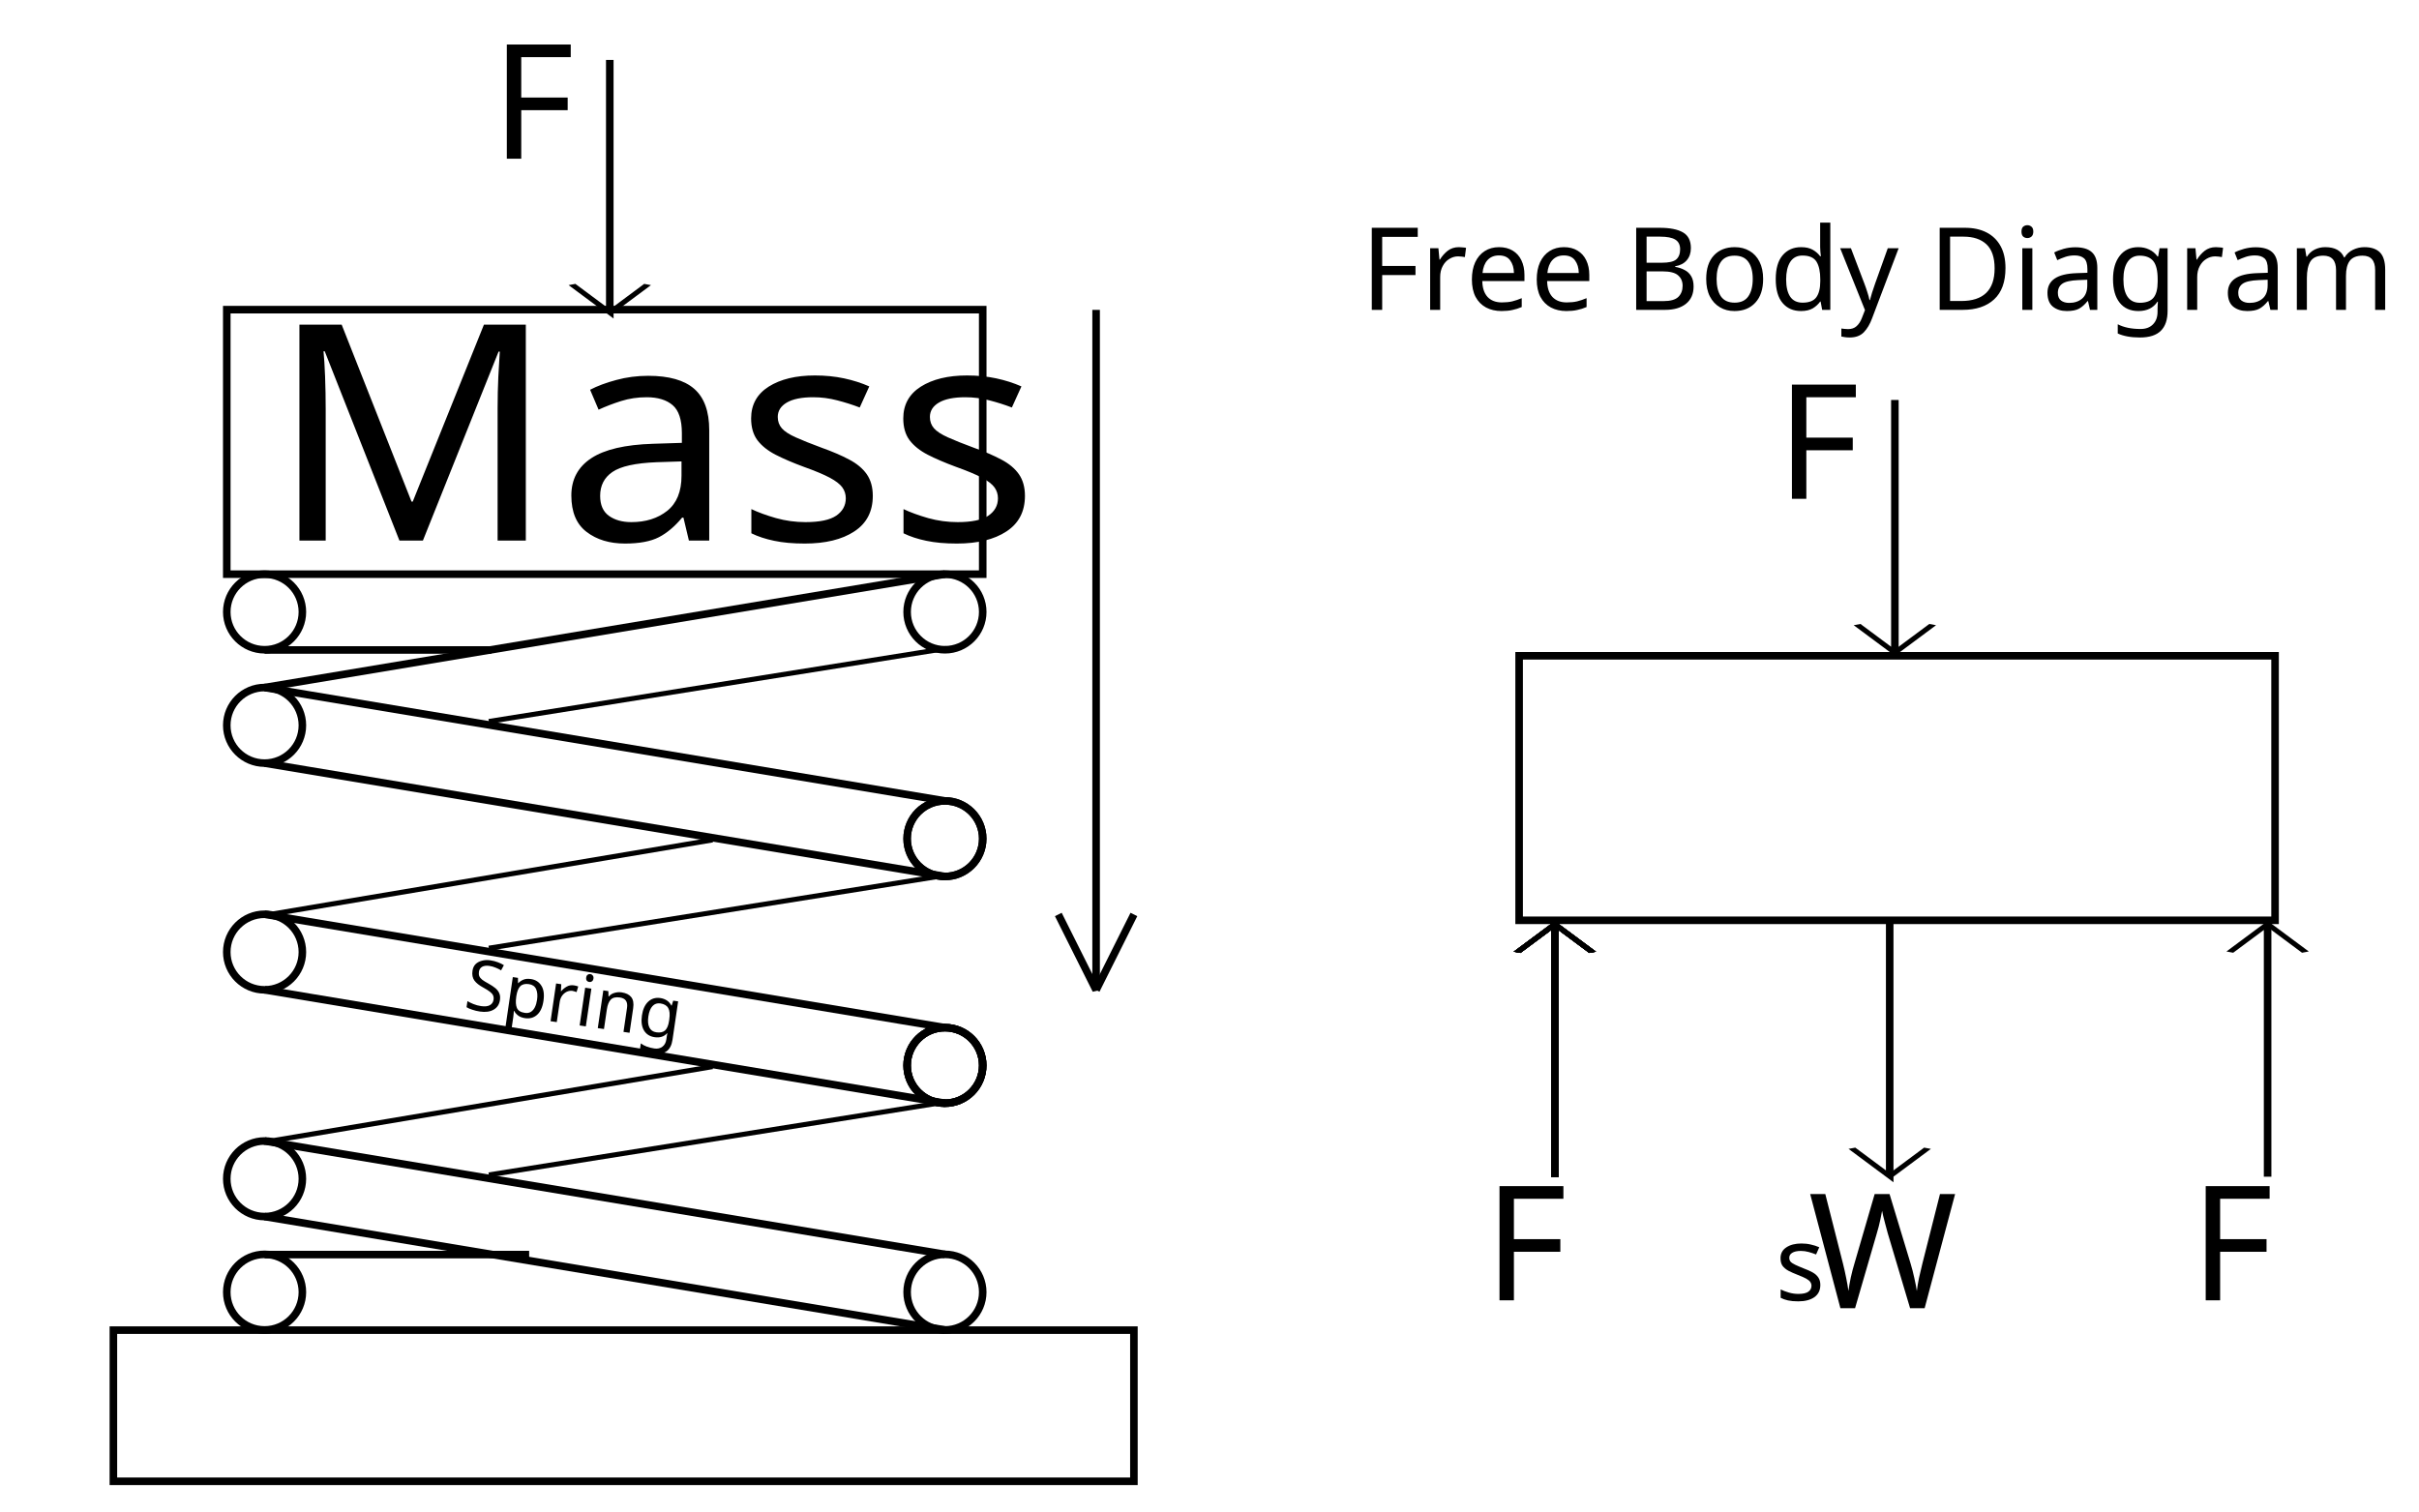
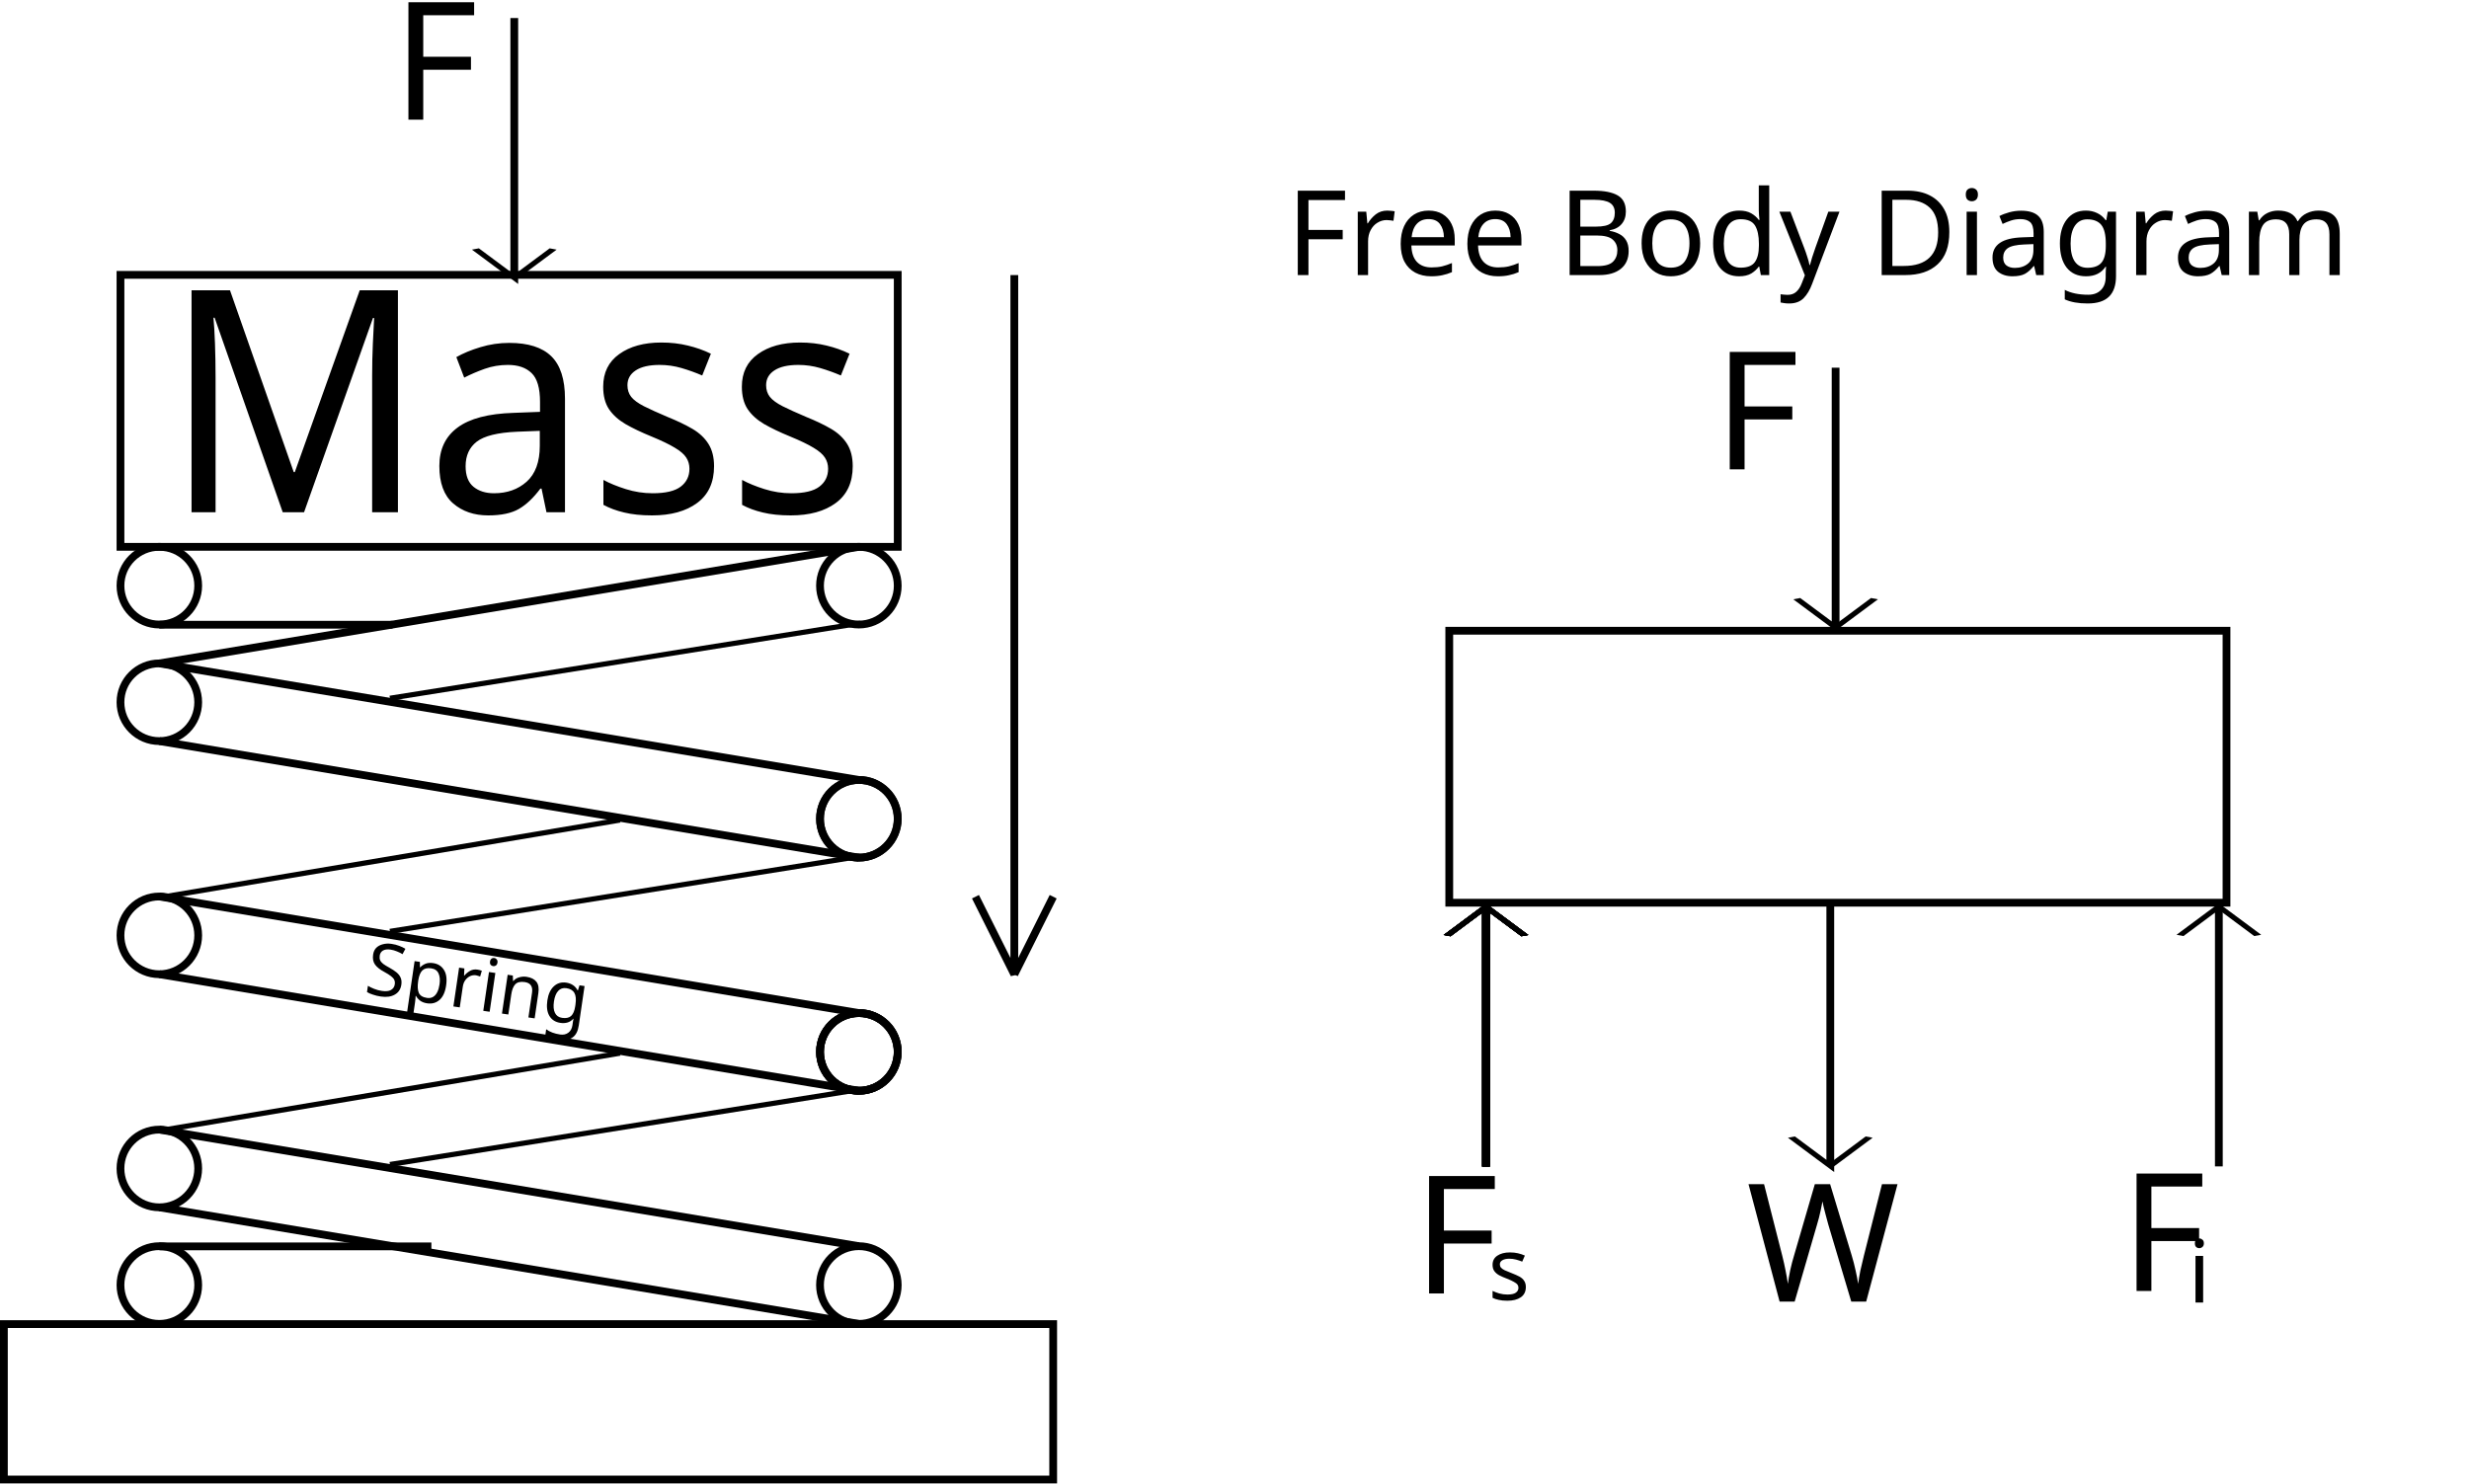
- <svg xmlns="http://www.w3.org/2000/svg" width="320" height="200">
-   <g>
-     <rect fill="none" id="canvas_background" height="402" width="582" y="-1" x="-1" />
+ <svg xmlns="http://www.w3.org/2000/svg" width="317.657" height="190.898" version="1.1" id="svg276">
+   <defs id="defs280" />
+   <text font-size="40px" font-style="normal" font-weight="normal" fill="#000000" font-family="Sans" id="text6735" y="-28.515" x="21.917" xml:space="preserve" />
+   <text font-size="40px" font-style="normal" font-weight="normal" fill="#000000" font-family="Sans" id="text6743" y="-24.252" x="19.43" xml:space="preserve" />
+   <rect fill="none" stroke="#000000" y="35.371" x="15.5" height="35" width="100" id="rect4025" />
+   <path fill="none" stroke="#000000" d="m 115.5,75.371 a 5,5 0 1 1 -10,0 5,5 0 1 1 10,0 z" id="path4625" />
+   <path fill="none" stroke="#000000" d="m 25.5,90.371 a 5,5 0 1 1 -10,0 5,5 0 1 1 10,0 z" id="path4627" />
+   <path fill="none" stroke="#000000" d="m 115.5,105.371 a 5,5 0 1 1 -10,0 5,5 0 1 1 10,0 z" id="path4629" />
+   <path fill="none" stroke="#000000" stroke-width="1px" id="path4848" d="m 110.5,70.371 c -90,15 -90,15 -90,15" />
+   <path fill="none" stroke="#000000" stroke-width="0.658px" id="path4850" d="m 110.671,80.2 c -60.502,9.658 -60.502,9.658 -60.502,9.658" />
+   <path fill="none" stroke="#000000" stroke-width="1px" id="path4852" d="M 20.5,85.371 C 110.5,100.371 110.5,100.371 110.5,100.371" />
+   <path fill="none" stroke="#000000" stroke-width="1px" id="path4854" d="M 20.5,95.371 C 110.5,110.371 110.5,110.371 110.5,110.371" />
+   <path fill="none" stroke="#000000" d="m 115.5,105.371 a 5,5 0 1 1 -10,0 5,5 0 1 1 10,0 z" id="path4625-1" />
+   <path fill="none" stroke="#000000" d="m 25.5,120.371 a 5,5 0 1 1 -10,0 5,5 0 1 1 10,0 z" id="path4627-3" />
+   <path fill="none" stroke="#000000" d="m 115.5,135.371 a 5,5 0 1 1 -10,0 5,5 0 1 1 10,0 z" id="path4629-5" />
+   <path fill="none" stroke="#000000" stroke-width="0.664px" id="path4848-7" d="m 79.762,105.531 c -59.43,10.008 -59.43,10.008 -59.43,10.008" />
+   <path fill="none" stroke="#000000" stroke-width="0.658px" id="path4850-1" d="m 110.671,110.2 c -60.502,9.658 -60.502,9.658 -60.502,9.658" />
+   <path fill="none" stroke="#000000" stroke-width="1px" id="path4852-5" d="m 20.5,115.371 c 90,15 90,15 90,15" />
+   <path fill="none" stroke="#000000" stroke-width="1px" id="path4854-7" d="m 20.5,125.371 c 90,15 90,15 90,15" />
+   <path fill="none" stroke="#000000" d="m 115.5,135.371 a 5,5 0 1 1 -10,0 5,5 0 1 1 10,0 z" id="path4629-55" />
+   <path fill="none" stroke="#000000" d="m 115.5,135.371 a 5,5 0 1 1 -10,0 5,5 0 1 1 10,0 z" id="path4625-1-7" />
+   <path fill="none" stroke="#000000" d="m 25.5,150.371 a 5,5 0 1 1 -10,0 5,5 0 1 1 10,0 z" id="path4627-3-9" />
+   <path fill="none" stroke="#000000" d="m 115.5,165.371 a 5,5 0 1 1 -10,0 5,5 0 1 1 10,0 z" id="path4629-5-5" />
+   <path fill="none" stroke="#000000" stroke-width="0.664px" id="path4848-7-7" d="m 79.762,135.531 c -59.43,10.008 -59.43,10.008 -59.43,10.008" />
+   <path fill="none" stroke="#000000" stroke-width="0.658px" id="path4850-1-4" d="m 110.671,140.2 c -60.502,9.658 -60.502,9.658 -60.502,9.658" />
+   <path fill="none" stroke="#000000" stroke-width="1px" id="path4852-5-3" d="m 20.5,145.371 c 90,15 90,15 90,15" />
+   <path fill="none" stroke="#000000" stroke-width="1px" id="path4854-7-4" d="m 20.5,155.371 c 90,15 90,15 90,15" />
+   <rect fill="none" stroke="#000000" y="170.398" x="0.5" height="20" width="135" id="rect5146" />
+   <text font-size="38.599px" font-style="normal" font-weight="normal" fill="#000000" font-family="Sans" transform="scale(0.9649779,1.036293)" id="text5148" y="63.615" x="21.789" xml:space="preserve" style="stroke-width:0.941">
+     <tspan y="63.615" x="21.789" id="tspan5150" style="stroke-width:0.941">Mass</tspan>
+   </text>
+   <path fill="none" stroke="#000000" d="m 25.5,75.371 a 5,5 0 1 1 -10,0 5,5 0 1 1 10,0 z" id="path4627-6" />
+   <path fill="none" stroke="#000000" stroke-width="1px" id="path5177" d="m 50.5,80.398 c -30,0 -30,0 -30,0" />
+   <path fill="none" stroke="#000000" d="m 25.5,165.371 a 5,5 0 1 1 -10,0 5,5 0 1 1 10,0 z" id="path4627-2" />
+   <path fill="none" stroke="#000000" stroke-width="1px" id="path5186" d="m 20.5,160.398 c 35,0 35,0 35,0" />
+   <text font-size="9.41px" font-style="normal" font-weight="normal" fill="#000000" font-family="Sans" transform="rotate(8.35216)" id="text5188" y="119.672" x="64.779" xml:space="preserve">
+     <tspan y="119.672" x="64.779" id="tspan5190">Spring</tspan>
+   </text>
+   <g id="g5250" transform="translate(-14.49999,-5.602352)">
+     <path fill="none" stroke="#000000" stroke-width="1px" d="m 145,41 c 0,90 0,90 0,90 -5,-10 -5,-10 -5,-10" id="path5192" />
+     <path fill="none" stroke="#000000" stroke-width="1px" d="m 145,131 c 5,-10 5,-10 5,-10" id="path5194" />
  </g>
-   <g>
-     <rect fill="none" stroke="#000000" y="40.973" x="30" height="35" width="100" id="rect4025" />
-     <path fill="none" stroke="#000000" d="m130,80.973a5,5 0 1 1 -10,0a5,5 0 1 1 10,0z" id="path4625" />
-     <path fill="none" stroke="#000000" d="m40,95.973a5,5 0 1 1 -10,0a5,5 0 1 1 10,0z" id="path4627" />
-     <path fill="none" stroke="#000000" d="m130,110.973a5,5 0 1 1 -10,0a5,5 0 1 1 10,0z" id="path4629" />
-     <path fill="none" stroke="#000000" stroke-width="1px" id="path4848" d="m125,75.973c-90,15 -90,15 -90,15" />
-     <path fill="none" stroke="#000000" stroke-width="0.658px" id="path4850" d="m125.171,85.802c-60.502,9.658 -60.502,9.658 -60.502,9.658" />
-     <path fill="none" stroke="#000000" stroke-width="1px" id="path4852" d="m35,90.973c90,15 90,15 90,15" />
-     <path fill="none" stroke="#000000" stroke-width="1px" id="path4854" d="m35,100.973c90,15 90,15 90,15" />
-     <path fill="none" stroke="#000000" d="m130,110.973a5,5 0 1 1 -10,0a5,5 0 1 1 10,0z" id="path4625-1" />
-     <path fill="none" stroke="#000000" d="m40,125.973a5,5 0 1 1 -10,0a5,5 0 1 1 10,0z" id="path4627-3" />
-     <path fill="none" stroke="#000000" d="m130,140.973a5,5 0 1 1 -10,0a5,5 0 1 1 10,0z" id="path4629-5" />
-     <path fill="none" stroke="#000000" stroke-width="0.664px" id="path4848-7" d="m94.262,111.134c-59.43,10.008 -59.43,10.008 -59.43,10.008" />
-     <path fill="none" stroke="#000000" stroke-width="0.658px" id="path4850-1" d="m125.171,115.802c-60.502,9.658 -60.502,9.658 -60.502,9.658" />
-     <path fill="none" stroke="#000000" stroke-width="1px" id="path4852-5" d="m35,120.973c90,15 90,15 90,15" />
-     <path fill="none" stroke="#000000" stroke-width="1px" id="path4854-7" d="m35,130.973c90,15 90,15 90,15" />
-     <path fill="none" stroke="#000000" d="m130,140.973a5,5 0 1 1 -10,0a5,5 0 1 1 10,0z" id="path4629-55" />
-     <path fill="none" stroke="#000000" d="m130,140.973a5,5 0 1 1 -10,0a5,5 0 1 1 10,0z" id="path4625-1-7" />
-     <path fill="none" stroke="#000000" d="m40,155.973a5,5 0 1 1 -10,0a5,5 0 1 1 10,0z" id="path4627-3-9" />
-     <path fill="none" stroke="#000000" d="m130,170.973a5,5 0 1 1 -10,0a5,5 0 1 1 10,0z" id="path4629-5-5" />
-     <path fill="none" stroke="#000000" stroke-width="0.664px" id="path4848-7-7" d="m94.262,141.134c-59.43,10.008 -59.43,10.008 -59.43,10.008" />
-     <path fill="none" stroke="#000000" stroke-width="0.658px" id="path4850-1-4" d="m125.171,145.802c-60.502,9.658 -60.502,9.658 -60.502,9.658" />
-     <path fill="none" stroke="#000000" stroke-width="1px" id="path4852-5-3" d="m35,150.973c90,15 90,15 90,15" />
-     <path fill="none" stroke="#000000" stroke-width="1px" id="path4854-7-4" d="m35,160.973c90,15 90,15 90,15" />
-     <rect fill="none" stroke="#000000" y="176" x="15" height="20" width="135" id="rect5146" />
-     <text font-size="41px" font-style="normal" font-weight="normal" fill="#000000" font-family="Sans" transform="matrix(1.024989,0,0,0.97562,1,-851.3622) " id="text5148" y="945.951" x="33.685" xml:space="preserve">
-       <tspan y="945.951" x="33.685" id="tspan5150">Mass</tspan>
-     </text>
-     <path fill="none" stroke="#000000" d="m40,80.973a5,5 0 1 1 -10,0a5,5 0 1 1 10,0z" id="path4627-6" />
-     <path fill="none" stroke="#000000" stroke-width="1px" id="path5177" d="m65,86c-30,0 -30,0 -30,0" />
-     <path fill="none" stroke="#000000" d="m40,170.973a5,5 0 1 1 -10,0a5,5 0 1 1 10,0z" id="path4627-2" />
-     <path fill="none" stroke="#000000" stroke-width="1px" id="path5186" d="m35,166c35,0 35,0 35,0" />
-     <text font-size="9.41px" font-style="normal" font-weight="normal" fill="#000000" font-family="Sans" transform="matrix(0.989394,0.145257,-0.145257,0.989394,0,0) " id="text5188" y="123.109" x="79.939" xml:space="preserve">
-       <tspan y="123.109" x="79.939" id="tspan5190">Spring</tspan>
-     </text>
-     <g id="g5250">
-       <path fill="none" stroke="#000000" stroke-width="1px" d="m145,41c0,90 0,90 0,90c-5,-10 -5,-10 -5,-10" id="path5192" />
-       <path fill="none" stroke="#000000" stroke-width="1px" d="m145,131c5,-10 5,-10 5,-10" id="path5194" />
-     </g>
-     <text font-size="13.3px" font-style="normal" font-weight="normal" fill="#000000" font-family="Sans" transform="matrix(1.160008,0,0,0.8620632,1,-851.3622) " id="text5196" y="1037.282" x="135.843" xml:space="preserve">
-       <tspan y="151.01" x="1022.115" id="tspan5198">Moving Down</tspan>
-     </text>
-     <rect fill="none" stroke="#000000" y="86.773" x="200.959" height="35" width="100" id="rect4025-7" />
-     <g id="g5250-9" transform="matrix(1,0,0,0.3714988,105.6661,572.7744) ">
-       <path fill="none" stroke="#000000" stroke-width="1px" d="m145,-1399.333c0,90 0,90 0,90c-5,-10 -5,-10 -5,-10" id="path5192-2" />
-       <path fill="none" stroke="#000000" stroke-width="1px" d="m145,-1309.333c5,-10 5,-10 5,-10" id="path5194-9" />
-     </g>
-     <g id="g5250-9-3" transform="matrix(1,0,0,0.3714988,104.9822,642.0639) ">
-       <path fill="none" stroke="#000000" stroke-width="1px" d="m145,-1399.333c0,90 0,90 0,90c-5,-10 -5,-10 -5,-10" id="path5192-2-8" />
-       <path fill="none" stroke="#000000" stroke-width="1px" d="m145,-1309.333c5,-10 5,-10 5,-10" id="path5194-9-9" />
-     </g>
-     <g id="g5250-9-3-4" transform="matrix(1,0,0,-0.3714988,60.68384,1338.602) ">
-       <path fill="none" stroke="#000000" stroke-width="1px" d="m145,3184.058c0,90 0,90 0,90c-5,-10 -5,-10 -5,-10" id="path5192-2-8-2" />
-       <path fill="none" stroke="#000000" stroke-width="1px" d="m145,3274.058c5,-10 5,-10 5,-10" id="path5194-9-9-2" />
-     </g>
-     <g id="g5250-9-3-4-4" transform="matrix(1,0,0,-0.3714988,60.68384,1338.602) ">
-       <path fill="none" stroke="#000000" stroke-width="1px" d="m145,3184.058c0,90 0,90 0,90c-5,-10 -5,-10 -5,-10" id="path5192-2-8-2-4" />
-       <path fill="none" stroke="#000000" stroke-width="1px" d="m145,3274.058c5,-10 5,-10 5,-10" id="path5194-9-9-2-0" />
-     </g>
-     <g id="g5250-9-3-4-1" transform="matrix(1,0,0,-0.3714988,60.68384,1338.602) ">
-       <path fill="none" stroke="#000000" stroke-width="1px" d="m145,3184.058c0,90 0,90 0,90c-5,-10 -5,-10 -5,-10" id="path5192-2-8-2-3" />
-       <path fill="none" stroke="#000000" stroke-width="1px" d="m145,3274.058c5,-10 5,-10 5,-10" id="path5194-9-9-2-2" />
-     </g>
-     <g id="g5250-9-3-4-48" transform="matrix(1,0,0,-0.3714988,60.68384,1338.602) ">
-       <path fill="none" stroke="#000000" stroke-width="1px" d="m145,3184.058c0,90 0,90 0,90c-5,-10 -5,-10 -5,-10" id="path5192-2-8-2-8" />
-       <path fill="none" stroke="#000000" stroke-width="1px" d="m145,3274.058c5,-10 5,-10 5,-10" id="path5194-9-9-2-9" />
-     </g>
-     <g id="g5250-9-3-4-3" transform="matrix(1,0,0,-0.3714988,60.68384,1338.602) ">
-       <path fill="none" stroke="#000000" stroke-width="1px" d="m145,3184.058c0,90 0,90 0,90c-5,-10 -5,-10 -5,-10" id="path5192-2-8-2-88" />
-       <path fill="none" stroke="#000000" stroke-width="1px" d="m145,3274.058c5,-10 5,-10 5,-10" id="path5194-9-9-2-22" />
-     </g>
-     <g id="g5250-9-3-4-38" transform="matrix(1,0,0,-0.3714988,60.68384,1338.602) ">
-       <path fill="none" stroke="#000000" stroke-width="1px" d="m145,3184.058c0,90 0,90 0,90c-5,-10 -5,-10 -5,-10" id="path5192-2-8-2-2" />
-       <path fill="none" stroke="#000000" stroke-width="1px" d="m145,3274.058c5,-10 5,-10 5,-10" id="path5194-9-9-2-6" />
-     </g>
-     <g id="g5250-9-3-4-415" transform="matrix(1,0,0,-0.3714988,154.9734,1338.575) ">
-       <path fill="none" stroke="#000000" stroke-width="1px" d="m145,3184.058c0,90 0,90 0,90c-5,-10 -5,-10 -5,-10" id="path5192-2-8-2-29" />
-       <path fill="none" stroke="#000000" stroke-width="1px" d="m145,3274.058c5,-10 5,-10 5,-10" id="path5194-9-9-2-85" />
-     </g>
-     <text font-size="21.178px" font-style="normal" font-weight="normal" fill="#000000" font-family="Sans" id="text6661" y="66" x="235" xml:space="preserve">
-       <tspan y="66" x="235" id="tspan6663">F</tspan>
-     </text>
-     <text font-size="21.178px" font-style="normal" font-weight="normal" fill="#000000" font-family="Sans" id="text6661-2" y="172.053" x="196.316" xml:space="preserve">
-       <tspan y="172.053" x="196.316" id="tspan6663-3">F
-     <tspan font-size="65%" id="tspan6686">s</tspan>
-       </tspan>
-     </text>
-     <text font-size="21.178px" font-style="normal" font-weight="normal" fill="#000000" font-family="Sans" id="text6661-2-1" y="172.053" x="289.737" xml:space="preserve">
-       <tspan y="172.053" x="289.737" id="tspan6663-3-2">F
-     <tspan font-size="65%" id="tspan6712">i</tspan>
-       </tspan>
-     </text>
-     <text font-size="21.178px" font-style="normal" font-weight="normal" fill="#000000" font-family="Sans" id="text6661-3" y="173.105" x="239.21" xml:space="preserve">
-       <tspan y="173.105" x="239.21" id="tspan6663-7">W</tspan>
-     </text>
-     <text font-size="40px" font-style="normal" font-weight="normal" fill="#000000" font-family="Sans" id="text6735" y="28.353" x="210" xml:space="preserve" />
-     <text font-size="40px" font-style="normal" font-weight="normal" fill="#000000" font-family="Sans" id="text6743" y="32.616" x="207.513" xml:space="preserve" />
-     <text font-size="15.207px" font-style="normal" font-weight="normal" fill="#000000" font-family="Sans" id="text6751" y="41" x="180" xml:space="preserve">
-       <tspan y="41" x="180" id="tspan6753">Free Body Diagram</tspan>
-     </text>
-     <g id="g5250-9-31" transform="matrix(1,0,0,0.3714988,-64.33392,527.7744) ">
-       <path fill="none" stroke="#000000" stroke-width="1px" d="m145,-1399.333c0,90 0,90 0,90c-5,-10 -5,-10 -5,-10" id="path5192-2-88" />
-       <path fill="none" stroke="#000000" stroke-width="1px" d="m145,-1309.333c5,-10 5,-10 5,-10" id="path5194-9-0" />
-     </g>
-     <text font-size="21.178px" font-style="normal" font-weight="normal" fill="#000000" font-family="Sans" id="text6661-1" y="21" x="65" xml:space="preserve">
-       <tspan y="21" x="65" id="tspan6663-1">F</tspan>
-     </text>
+   <rect fill="none" stroke="#000000" y="81.17" x="186.459" height="35" width="100" id="rect4025-7" />
+   <g id="g5250-9" transform="matrix(1,0,0,0.3714988,91.16609,567.1721)">
+     <path fill="none" stroke="#000000" stroke-width="1px" d="m 145,-1399.333 c 0,90 0,90 0,90 -5,-10 -5,-10 -5,-10" id="path5192-2" />
+     <path fill="none" stroke="#000000" stroke-width="1px" d="m 145,-1309.333 c 5,-10 5,-10 5,-10" id="path5194-9" />
  </g>
+   <g id="g5250-9-3" transform="matrix(1,0,0,0.3714988,90.48225,636.4615)">
+     <path fill="none" stroke="#000000" stroke-width="1px" d="m 145,-1399.333 c 0,90 0,90 0,90 -5,-10 -5,-10 -5,-10" id="path5192-2-8" />
+     <path fill="none" stroke="#000000" stroke-width="1px" d="m 145,-1309.333 c 5,-10 5,-10 5,-10" id="path5194-9-9" />
+   </g>
+   <g id="g5250-9-3-4" transform="matrix(1,0,0,-0.3714988,46.18385,1333)">
+     <path fill="none" stroke="#000000" stroke-width="1px" d="m 145,3184.058 c 0,90 0,90 0,90 -5,-10 -5,-10 -5,-10" id="path5192-2-8-2" />
+     <path fill="none" stroke="#000000" stroke-width="1px" d="m 145,3274.058 c 5,-10 5,-10 5,-10" id="path5194-9-9-2" />
+   </g>
+   <g id="g5250-9-3-4-4" transform="matrix(1,0,0,-0.3714988,46.18385,1333)">
+     <path fill="none" stroke="#000000" stroke-width="1px" d="m 145,3184.058 c 0,90 0,90 0,90 -5,-10 -5,-10 -5,-10" id="path5192-2-8-2-4" />
+     <path fill="none" stroke="#000000" stroke-width="1px" d="m 145,3274.058 c 5,-10 5,-10 5,-10" id="path5194-9-9-2-0" />
+   </g>
+   <g id="g5250-9-3-4-1" transform="matrix(1,0,0,-0.3714988,46.18385,1333)">
+     <path fill="none" stroke="#000000" stroke-width="1px" d="m 145,3184.058 c 0,90 0,90 0,90 -5,-10 -5,-10 -5,-10" id="path5192-2-8-2-3" />
+     <path fill="none" stroke="#000000" stroke-width="1px" d="m 145,3274.058 c 5,-10 5,-10 5,-10" id="path5194-9-9-2-2" />
+   </g>
+   <g id="g5250-9-3-4-48" transform="matrix(1,0,0,-0.3714988,46.18385,1333)">
+     <path fill="none" stroke="#000000" stroke-width="1px" d="m 145,3184.058 c 0,90 0,90 0,90 -5,-10 -5,-10 -5,-10" id="path5192-2-8-2-8" />
+     <path fill="none" stroke="#000000" stroke-width="1px" d="m 145,3274.058 c 5,-10 5,-10 5,-10" id="path5194-9-9-2-9" />
+   </g>
+   <g id="g5250-9-3-4-3" transform="matrix(1,0,0,-0.3714988,46.18385,1333)">
+     <path fill="none" stroke="#000000" stroke-width="1px" d="m 145,3184.058 c 0,90 0,90 0,90 -5,-10 -5,-10 -5,-10" id="path5192-2-8-2-88" />
+     <path fill="none" stroke="#000000" stroke-width="1px" d="m 145,3274.058 c 5,-10 5,-10 5,-10" id="path5194-9-9-2-22" />
+   </g>
+   <g id="g5250-9-3-4-38" transform="matrix(1,0,0,-0.3714988,46.18385,1333)">
+     <path fill="none" stroke="#000000" stroke-width="1px" d="m 145,3184.058 c 0,90 0,90 0,90 -5,-10 -5,-10 -5,-10" id="path5192-2-8-2-2" />
+     <path fill="none" stroke="#000000" stroke-width="1px" d="m 145,3274.058 c 5,-10 5,-10 5,-10" id="path5194-9-9-2-6" />
+   </g>
+   <g id="g5250-9-3-4-415" transform="matrix(1,0,0,-0.3714988,140.4734,1332.973)">
+     <path fill="none" stroke="#000000" stroke-width="1px" d="m 145,3184.058 c 0,90 0,90 0,90 -5,-10 -5,-10 -5,-10" id="path5192-2-8-2-29" />
+     <path fill="none" stroke="#000000" stroke-width="1px" d="m 145,3274.058 c 5,-10 5,-10 5,-10" id="path5194-9-9-2-85" />
+   </g>
+   <text font-size="21.178px" font-style="normal" font-weight="normal" fill="#000000" font-family="Sans" id="text6661" y="60.398" x="220.5" xml:space="preserve">
+     <tspan y="60.398" x="220.5" id="tspan6663">F</tspan>
+   </text>
+   <text font-size="21.178px" font-style="normal" font-weight="normal" fill="#000000" font-family="Sans" id="text6661-2" y="166.45" x="181.816" xml:space="preserve">
+     <tspan y="166.45" x="181.816" id="tspan6663-3">F</tspan>
+   </text>
+   <text font-size="21.178px" font-style="normal" font-weight="normal" fill="#000000" font-family="Sans" id="text6661-2-4" y="166.134" x="272.84" xml:space="preserve">
+     <tspan y="166.134" x="272.84" id="tspan6663-3-2">F</tspan>
+   </text>
+   <text font-size="21.178px" font-style="normal" font-weight="normal" fill="#000000" font-family="Sans" id="text6661-3" y="167.503" x="224.71" xml:space="preserve">
+     <tspan y="167.503" x="224.71" id="tspan6663-7">W</tspan>
+   </text>
+   <text font-size="15.207px" font-style="normal" font-weight="normal" fill="#000000" font-family="Sans" id="text6751" y="35.398" x="165.5" xml:space="preserve">
+     <tspan y="35.398" x="165.5" id="tspan6753">Free Body Diagram</tspan>
+   </text>
+   <g id="g5250-9-31" transform="matrix(1,0,0,0.3714988,-78.83391,522.1721)">
+     <path fill="none" stroke="#000000" stroke-width="1px" d="m 145,-1399.333 c 0,90 0,90 0,90 -5,-10 -5,-10 -5,-10" id="path5192-2-88" />
+     <path fill="none" stroke="#000000" stroke-width="1px" d="m 145,-1309.333 c 5,-10 5,-10 5,-10" id="path5194-9-0" />
+   </g>
+   <text font-size="21.178px" font-style="normal" font-weight="normal" fill="#000000" font-family="Sans" id="text6661-1" y="15.398" x="50.5" xml:space="preserve">
+     <tspan y="15.398" x="50.5" id="tspan6663-1">F</tspan>
+   </text>
+   <text xml:space="preserve" style="font-style:normal;font-weight:normal;font-size:11.18px;line-height:1.25;font-family:sans-serif;fill:#000000;fill-opacity:1;stroke:none;stroke-width:0.28" x="191.453" y="167.284" id="text1163">
+     <tspan id="tspan1161" x="191.453" y="167.284" style="stroke-width:0.28">s</tspan>
+   </text>
+   <text xml:space="preserve" style="font-style:normal;font-weight:normal;font-size:11.18px;line-height:1.25;font-family:sans-serif;fill:#000000;fill-opacity:1;stroke:none;stroke-width:0.28" x="281.517" y="167.627" id="text1163-4">
+     <tspan id="tspan1161-3" x="281.517" y="167.627" style="stroke-width:0.28">i</tspan>
+   </text>
</svg>
